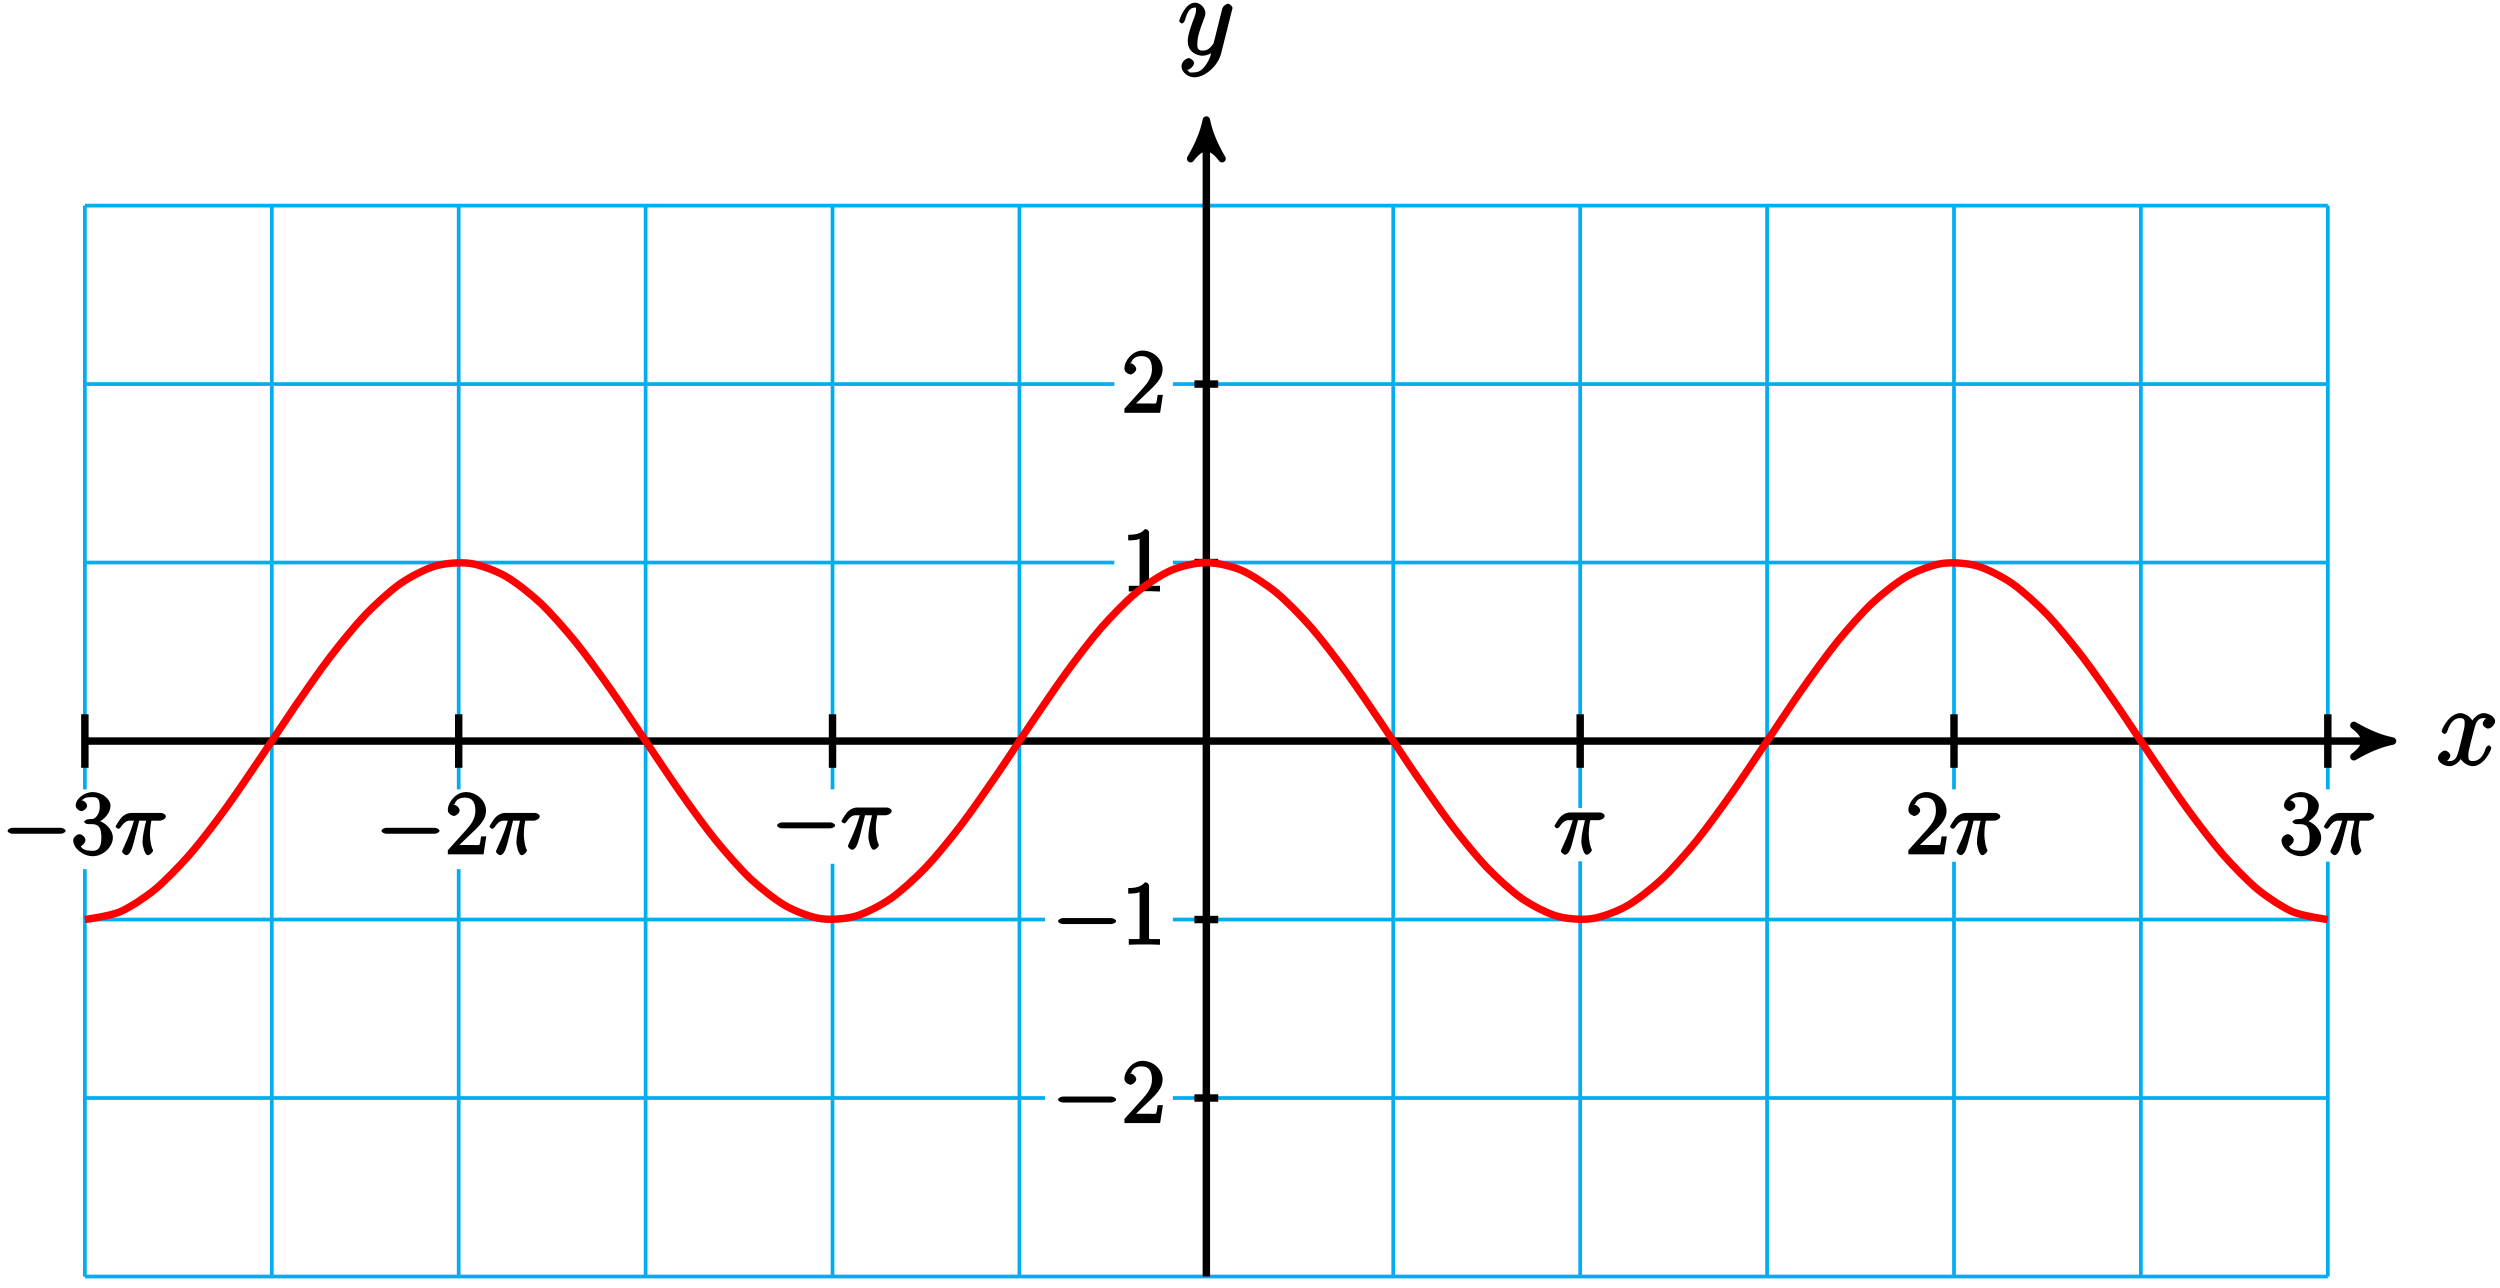
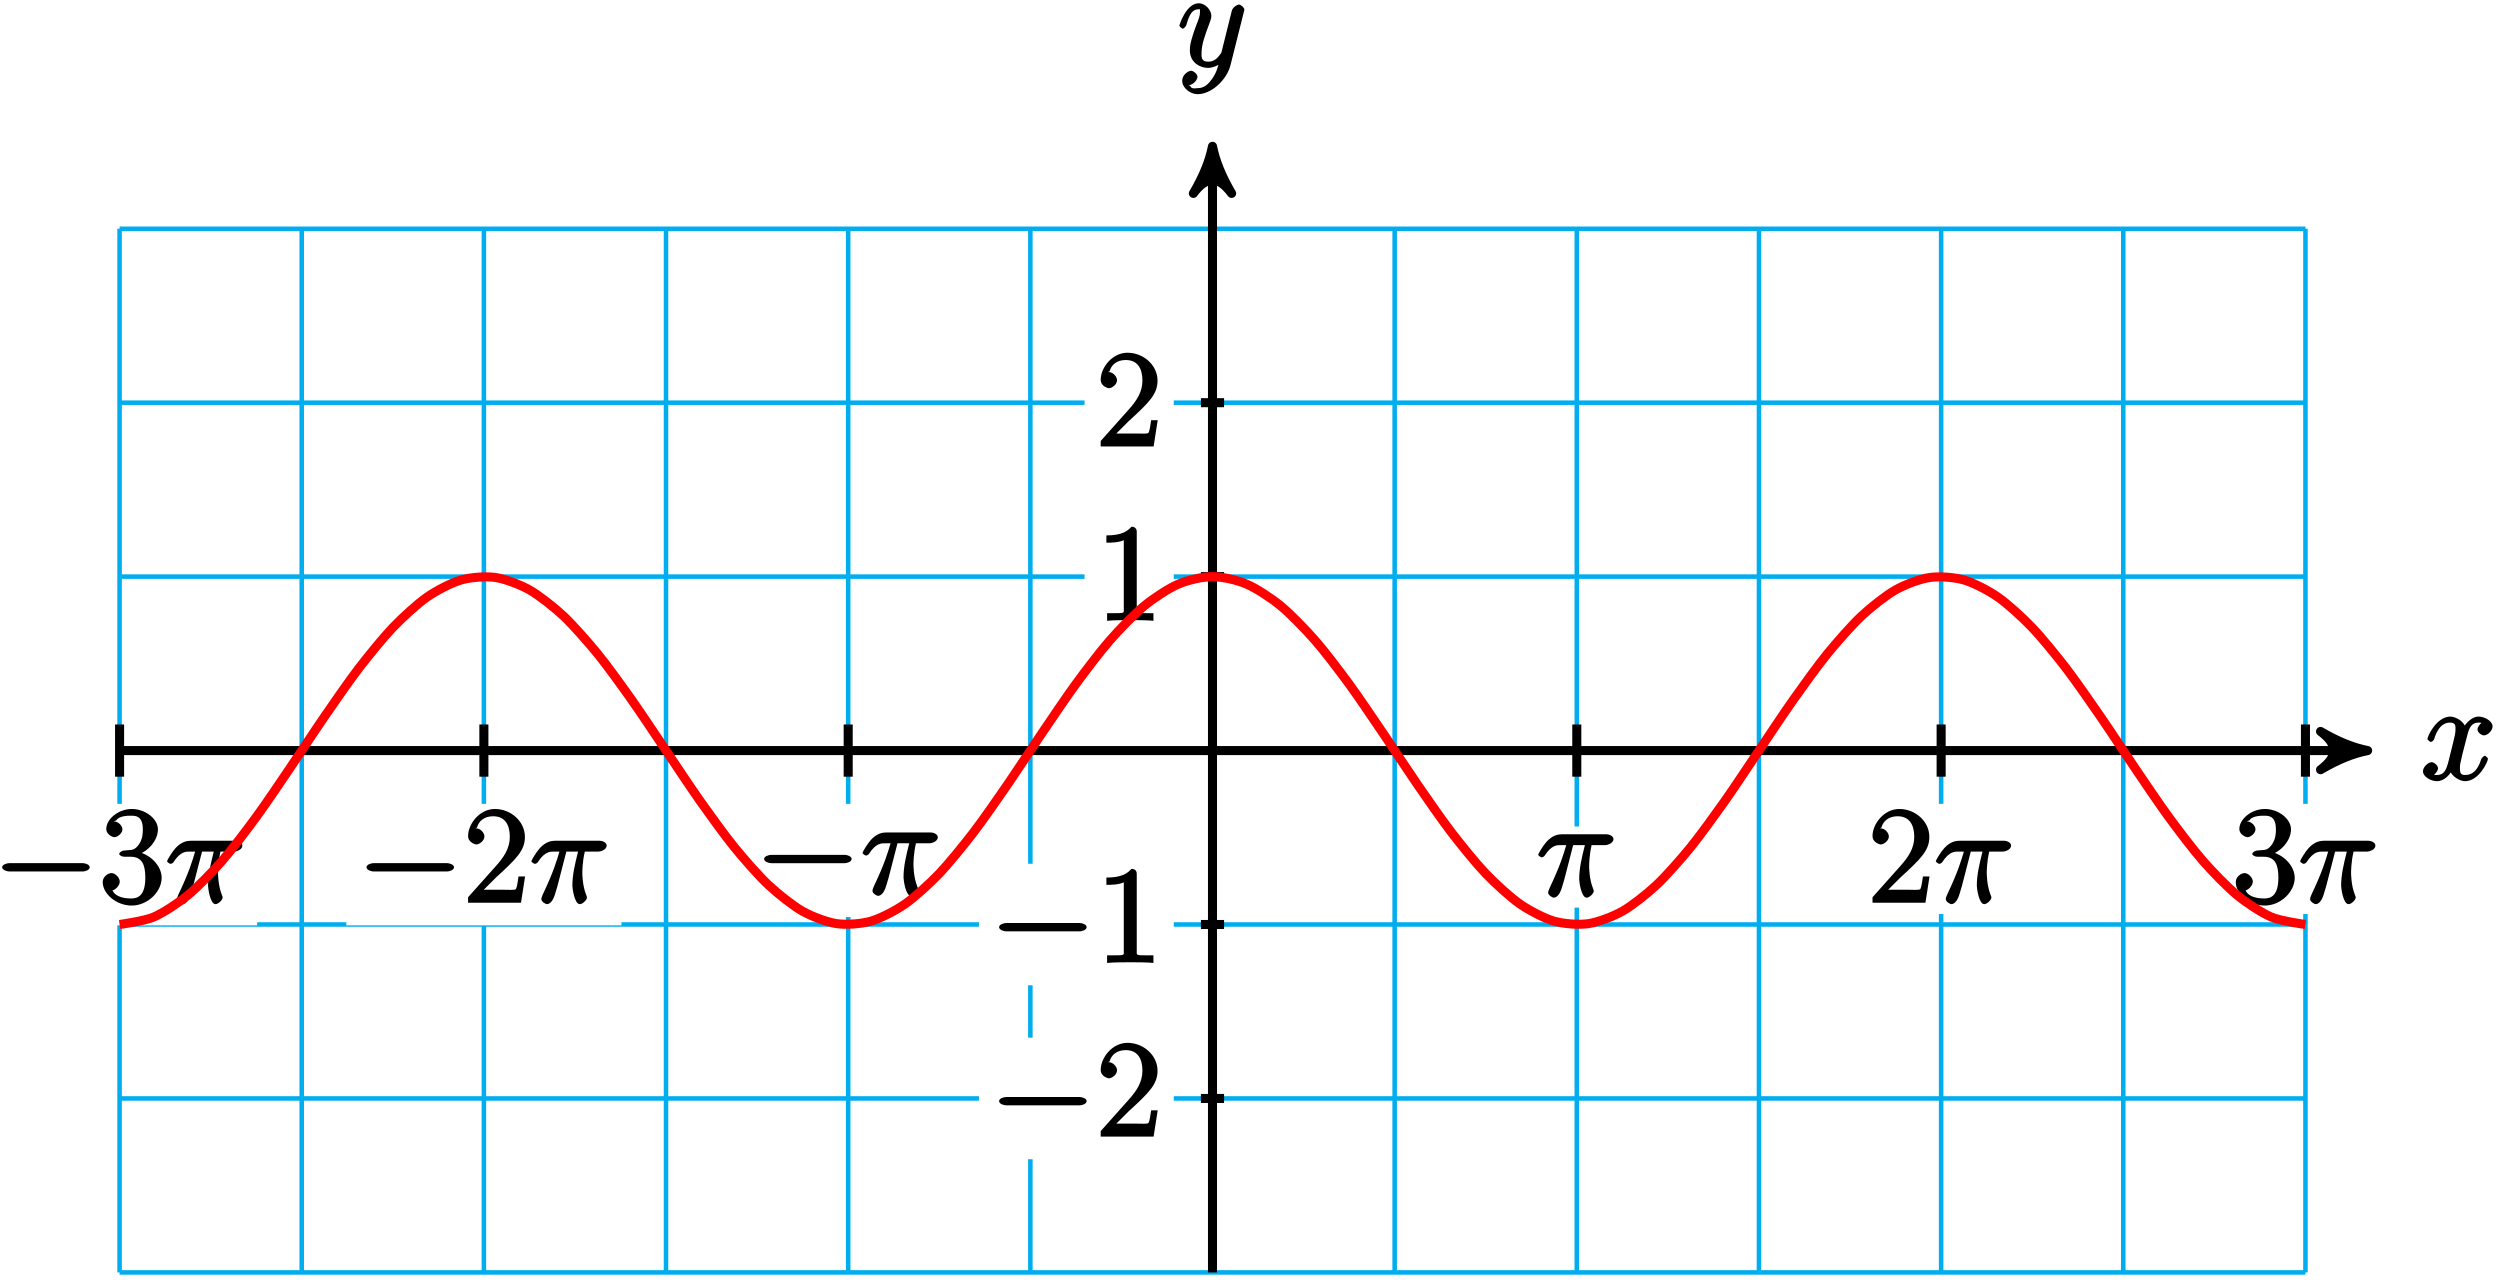
- <svg xmlns="http://www.w3.org/2000/svg" xmlns:xlink="http://www.w3.org/1999/xlink" width="268pt" height="138pt" viewBox="0 0 268 138" version="1.1">
+ <svg xmlns="http://www.w3.org/2000/svg" xmlns:xlink="http://www.w3.org/1999/xlink" width="220pt" height="113pt" viewBox="0 0 220 113" version="1.1">
  <defs>
    <g>
      <symbol overflow="visible" id="glyph0-0">
        <path style="stroke:none;" d="" />
      </symbol>
      <symbol overflow="visible" id="glyph0-1">
        <path style="stroke:none;" d="M 5.672 -5.172 C 5.281 -5.109 4.969 -4.656 4.969 -4.438 C 4.969 -4.141 5.359 -3.906 5.531 -3.906 C 5.891 -3.906 6.297 -4.359 6.297 -4.688 C 6.297 -5.188 5.562 -5.562 5.062 -5.562 C 4.344 -5.562 3.766 -4.703 3.656 -4.469 L 3.984 -4.469 C 3.703 -5.359 2.812 -5.562 2.594 -5.562 C 1.375 -5.562 0.562 -3.844 0.562 -3.578 C 0.562 -3.531 0.781 -3.328 0.859 -3.328 C 0.953 -3.328 1.094 -3.438 1.156 -3.578 C 1.562 -4.922 2.219 -5.031 2.562 -5.031 C 3.094 -5.031 3.031 -4.672 3.031 -4.391 C 3.031 -4.125 2.969 -3.844 2.828 -3.281 L 2.422 -1.641 C 2.234 -0.922 2.062 -0.422 1.422 -0.422 C 1.359 -0.422 1.172 -0.375 0.922 -0.531 L 0.812 -0.281 C 1.25 -0.359 1.5 -0.859 1.5 -1 C 1.5 -1.25 1.156 -1.547 0.938 -1.547 C 0.641 -1.547 0.172 -1.141 0.172 -0.75 C 0.172 -0.25 0.891 0.125 1.406 0.125 C 1.984 0.125 2.5 -0.375 2.75 -0.859 L 2.469 -0.969 C 2.672 -0.266 3.438 0.125 3.875 0.125 C 5.094 0.125 5.891 -1.594 5.891 -1.859 C 5.891 -1.906 5.688 -2.109 5.625 -2.109 C 5.516 -2.109 5.328 -1.906 5.297 -1.812 C 4.969 -0.75 4.453 -0.422 3.906 -0.422 C 3.484 -0.422 3.422 -0.578 3.422 -1.062 C 3.422 -1.328 3.469 -1.516 3.656 -2.312 L 4.078 -3.938 C 4.25 -4.656 4.5 -5.031 5.062 -5.031 C 5.078 -5.031 5.297 -5.062 5.547 -4.906 Z M 5.672 -5.172 " />
      </symbol>
      <symbol overflow="visible" id="glyph0-2">
        <path style="stroke:none;" d="M 3.031 1.094 C 2.703 1.547 2.359 1.906 1.766 1.906 C 1.625 1.906 1.203 2.031 1.109 1.703 C 0.906 1.641 0.969 1.641 0.984 1.641 C 1.344 1.641 1.75 1.188 1.75 0.906 C 1.75 0.641 1.359 0.375 1.188 0.375 C 0.984 0.375 0.406 0.688 0.406 1.266 C 0.406 1.875 1.094 2.438 1.766 2.438 C 2.969 2.438 4.328 1.188 4.656 -0.125 L 5.828 -4.797 C 5.844 -4.859 5.875 -4.922 5.875 -5 C 5.875 -5.172 5.562 -5.453 5.391 -5.453 C 5.281 -5.453 4.859 -5.25 4.766 -4.891 L 3.891 -1.375 C 3.828 -1.156 3.875 -1.25 3.781 -1.109 C 3.531 -0.781 3.266 -0.422 2.688 -0.422 C 2.016 -0.422 2.109 -0.922 2.109 -1.25 C 2.109 -1.922 2.438 -2.844 2.766 -3.703 C 2.891 -4.047 2.969 -4.219 2.969 -4.453 C 2.969 -4.953 2.453 -5.562 1.859 -5.562 C 0.766 -5.562 0.156 -3.688 0.156 -3.578 C 0.156 -3.531 0.375 -3.328 0.453 -3.328 C 0.562 -3.328 0.734 -3.531 0.781 -3.688 C 1.062 -4.703 1.359 -5.031 1.828 -5.031 C 1.938 -5.031 1.969 -5.172 1.969 -4.781 C 1.969 -4.469 1.844 -4.125 1.656 -3.672 C 1.078 -2.109 1.078 -1.703 1.078 -1.422 C 1.078 -0.281 2.062 0.125 2.656 0.125 C 3 0.125 3.531 -0.031 3.844 -0.344 L 3.688 -0.516 C 3.516 0.141 3.438 0.5 3.031 1.094 Z M 3.031 1.094 " />
      </symbol>
+       <symbol overflow="visible" id="glyph0-3">
+         <path style="stroke:none;" d="M 3.094 -4.5 L 4.25 -4.5 C 3.953 -3.312 3.75 -2.438 3.75 -1.484 C 3.75 -1.312 3.922 0.125 4.406 0.125 C 4.656 0.125 5.031 -0.25 5.031 -0.453 C 5.031 -0.516 5.031 -0.531 4.953 -0.719 C 4.625 -1.547 4.625 -2.562 4.625 -2.656 C 4.625 -2.719 4.625 -3.578 4.844 -4.5 L 6.062 -4.5 C 6.219 -4.5 6.766 -4.656 6.766 -5.031 C 6.766 -5.297 6.391 -5.453 6.172 -5.453 L 2.234 -5.453 C 1.953 -5.453 1.438 -5.406 0.891 -4.812 C 0.578 -4.469 0.141 -3.734 0.141 -3.656 C 0.141 -3.578 0.375 -3.422 0.438 -3.422 C 0.531 -3.422 0.641 -3.484 0.703 -3.562 C 1.328 -4.547 1.844 -4.5 2.141 -4.5 L 2.609 -4.5 C 2.391 -3.75 2.094 -2.719 1.141 -0.719 C 1.062 -0.531 1.016 -0.406 1.016 -0.328 C 1.016 -0.078 1.406 0.125 1.5 0.125 C 1.859 0.125 2.109 -0.328 2.25 -0.844 C 2.438 -1.453 2.438 -1.469 2.562 -1.953 L 3.219 -4.5 Z M 3.094 -4.5 " />
+       </symbol>
      <symbol overflow="visible" id="glyph1-0">
        <path style="stroke:none;" d="" />
      </symbol>
      <symbol overflow="visible" id="glyph1-1">
-         <path style="stroke:none;" d="M 6.297 -2.203 C 6.469 -2.203 6.828 -2.328 6.828 -2.516 C 6.828 -2.703 6.469 -2.844 6.297 -2.844 L 1.125 -2.844 C 0.969 -2.844 0.609 -2.703 0.609 -2.516 C 0.609 -2.328 0.969 -2.203 1.125 -2.203 Z M 6.297 -2.203 " />
+         <path style="stroke:none;" d="M 7.875 -2.75 C 8.078 -2.75 8.484 -2.875 8.484 -3.125 C 8.484 -3.359 8.078 -3.484 7.875 -3.484 L 1.406 -3.484 C 1.203 -3.484 0.781 -3.359 0.781 -3.125 C 0.781 -2.875 1.203 -2.75 1.406 -2.75 Z M 7.875 -2.75 " />
      </symbol>
      <symbol overflow="visible" id="glyph2-0">
        <path style="stroke:none;" d="" />
      </symbol>
      <symbol overflow="visible" id="glyph2-1">
-         <path style="stroke:none;" d="M 4.203 -1.922 L 3.844 -1.922 C 3.781 -1.594 3.766 -1.188 3.672 -1.031 C 3.609 -0.953 3.188 -1 2.891 -1 L 1.125 -1 L 1.25 -0.734 C 1.5 -0.953 2.078 -1.562 2.328 -1.781 C 3.781 -3.125 4.375 -3.734 4.375 -4.672 C 4.375 -5.781 3.344 -6.672 2.234 -6.672 C 1.125 -6.672 0.281 -5.562 0.281 -4.75 C 0.281 -4.25 0.891 -4.109 0.922 -4.109 C 1.125 -4.109 1.547 -4.406 1.547 -4.703 C 1.547 -4.969 1.188 -5.312 0.922 -5.312 C 0.828 -5.312 0.812 -5.312 1.016 -5.391 C 1.141 -5.797 1.484 -6.078 2.109 -6.078 C 2.922 -6.078 3.234 -5.562 3.234 -4.672 C 3.234 -3.859 2.828 -3.266 2.281 -2.656 L 0.281 -0.438 L 0.281 0 L 4.109 0 L 4.406 -1.922 Z M 4.203 -1.922 " />
+         <path style="stroke:none;" d="M 5.266 -2.312 L 4.859 -2.312 C 4.797 -1.953 4.75 -1.406 4.625 -1.203 C 4.547 -1.094 3.984 -1.141 3.625 -1.141 L 1.406 -1.141 L 1.516 -0.891 C 1.844 -1.156 2.562 -1.922 2.875 -2.219 C 4.703 -3.891 5.422 -4.609 5.422 -5.797 C 5.422 -7.172 4.172 -8.25 2.781 -8.25 C 1.406 -8.25 0.422 -6.906 0.422 -5.875 C 0.422 -5.266 1.109 -5.125 1.141 -5.125 C 1.406 -5.125 1.859 -5.453 1.859 -5.828 C 1.859 -6.172 1.484 -6.547 1.141 -6.547 C 1.047 -6.547 1.016 -6.547 1.203 -6.609 C 1.359 -7.203 1.859 -7.609 2.625 -7.609 C 3.641 -7.609 4.094 -6.891 4.094 -5.797 C 4.094 -4.781 3.562 -4 2.875 -3.234 L 0.422 -0.484 L 0.422 0 L 5.078 0 L 5.438 -2.312 Z M 5.266 -2.312 " />
      </symbol>
      <symbol overflow="visible" id="glyph2-2">
-         <path style="stroke:none;" d="M 2.922 -6.281 C 2.922 -6.5 2.75 -6.672 2.484 -6.672 C 2.203 -6.375 1.859 -6.062 0.688 -6.062 L 0.688 -5.469 C 1.094 -5.469 1.562 -5.469 1.906 -5.625 L 1.906 -0.891 C 1.906 -0.547 2.062 -0.594 1.219 -0.594 L 0.75 -0.594 L 0.75 0.016 C 1.188 -0.016 2.109 -0.016 2.422 -0.016 C 2.75 -0.016 3.656 -0.016 4.094 0.016 L 4.094 -0.594 L 3.625 -0.594 C 2.781 -0.594 2.922 -0.547 2.922 -0.891 Z M 2.922 -6.281 " />
+         <path style="stroke:none;" d="M 3.594 -7.812 C 3.594 -8.078 3.438 -8.25 3.125 -8.25 C 2.797 -7.875 2.312 -7.484 0.922 -7.484 L 0.922 -6.844 C 1.359 -6.844 1.953 -6.844 2.453 -7.062 L 2.453 -1.062 C 2.453 -0.641 2.578 -0.641 1.531 -0.641 L 0.984 -0.641 L 0.984 0.031 C 1.484 -0.031 2.641 -0.031 3.031 -0.031 C 3.438 -0.031 4.578 -0.031 5.062 0.031 L 5.062 -0.641 L 4.531 -0.641 C 3.484 -0.641 3.594 -0.641 3.594 -1.062 Z M 3.594 -7.812 " />
      </symbol>
      <symbol overflow="visible" id="glyph2-3">
-         <path style="stroke:none;" d="M 1.766 -3.75 C 1.594 -3.734 1.375 -3.562 1.375 -3.484 C 1.375 -3.391 1.609 -3.234 1.781 -3.234 L 2.219 -3.234 C 3.031 -3.234 3.219 -2.719 3.219 -1.797 C 3.219 -0.547 2.75 -0.375 2.281 -0.375 C 1.812 -0.375 1.203 -0.438 1.016 -0.859 C 1.062 -0.859 1.516 -1.188 1.516 -1.531 C 1.516 -1.812 1.141 -2.156 0.875 -2.156 C 0.641 -2.156 0.203 -1.859 0.203 -1.5 C 0.203 -0.656 1.25 0.203 2.297 0.203 C 3.438 0.203 4.453 -0.828 4.453 -1.781 C 4.453 -2.672 3.578 -3.516 2.656 -3.688 L 2.656 -3.359 C 3.484 -3.609 4.203 -4.453 4.203 -5.203 C 4.203 -5.953 3.234 -6.672 2.312 -6.672 C 1.359 -6.672 0.469 -5.922 0.469 -5.234 C 0.469 -4.844 0.953 -4.625 1.094 -4.625 C 1.297 -4.625 1.688 -4.922 1.688 -5.203 C 1.688 -5.516 1.297 -5.797 1.078 -5.797 C 1.016 -5.797 1 -5.797 1.312 -5.906 C 1.453 -6.172 2.234 -6.125 2.281 -6.125 C 2.594 -6.125 3.047 -6.141 3.047 -5.203 C 3.047 -5.016 3.062 -4.594 2.797 -4.188 C 2.5 -3.766 2.297 -3.781 2.047 -3.781 Z M 1.766 -3.75 " />
-       </symbol>
-       <symbol overflow="visible" id="glyph3-0">
-         <path style="stroke:none;" d="" />
-       </symbol>
-       <symbol overflow="visible" id="glyph3-1">
-         <path style="stroke:none;" d="M 2.484 -3.609 L 3.344 -3.609 C 3.125 -2.688 2.953 -1.984 2.953 -1.219 C 2.953 -1.094 3.141 0.094 3.531 0.094 C 3.734 0.094 4.078 -0.234 4.078 -0.406 C 4.078 -0.453 4.078 -0.469 4 -0.609 C 3.75 -1.266 3.75 -2.094 3.75 -2.156 C 3.75 -2.219 3.75 -2.891 3.906 -3.609 L 4.844 -3.609 C 4.969 -3.609 5.453 -3.766 5.453 -4.062 C 5.453 -4.281 5.109 -4.438 4.938 -4.438 L 1.781 -4.438 C 1.562 -4.438 1.125 -4.391 0.672 -3.922 C 0.438 -3.641 0.062 -3.016 0.062 -2.969 C 0.062 -2.906 0.297 -2.734 0.359 -2.734 C 0.422 -2.734 0.547 -2.812 0.594 -2.875 C 1.094 -3.656 1.469 -3.609 1.719 -3.609 L 2.031 -3.609 C 1.859 -3.047 1.625 -2.203 0.906 -0.672 C 0.828 -0.5 0.766 -0.359 0.766 -0.312 C 0.766 -0.109 1.125 0.094 1.203 0.094 C 1.484 0.094 1.734 -0.312 1.844 -0.703 C 2 -1.188 2 -1.219 2.094 -1.594 L 2.594 -3.609 Z M 2.484 -3.609 " />
+         <path style="stroke:none;" d="M 2.203 -4.594 C 2 -4.578 1.781 -4.406 1.781 -4.297 C 1.781 -4.188 2.016 -4.047 2.219 -4.047 L 2.766 -4.047 C 3.797 -4.047 4.078 -3.344 4.078 -2.203 C 4.078 -0.641 3.438 -0.375 2.844 -0.375 C 2.266 -0.375 1.453 -0.484 1.188 -1.094 C 1.328 -1.078 1.828 -1.438 1.828 -1.859 C 1.828 -2.219 1.422 -2.609 1.094 -2.609 C 0.797 -2.609 0.328 -2.281 0.328 -1.828 C 0.328 -0.766 1.547 0.25 2.875 0.25 C 4.297 0.25 5.516 -0.984 5.516 -2.188 C 5.516 -3.281 4.469 -4.297 3.328 -4.5 L 3.328 -4.203 C 4.359 -4.5 5.188 -5.516 5.188 -6.453 C 5.188 -7.406 4.047 -8.25 2.891 -8.25 C 1.703 -8.25 0.641 -7.359 0.641 -6.484 C 0.641 -6.016 1.188 -5.766 1.359 -5.766 C 1.609 -5.766 2.062 -6.094 2.062 -6.453 C 2.062 -6.844 1.609 -7.156 1.344 -7.156 C 1.281 -7.156 1.25 -7.156 1.531 -7.25 C 1.781 -7.703 2.797 -7.656 2.859 -7.656 C 3.25 -7.656 3.859 -7.625 3.859 -6.453 C 3.859 -6.234 3.875 -5.672 3.531 -5.156 C 3.172 -4.625 2.875 -4.641 2.562 -4.625 Z M 2.203 -4.594 " />
      </symbol>
    </g>
  </defs>
  <g id="surface1">
-     <path style="fill:none;stroke-width:0.399;stroke-linecap:butt;stroke-linejoin:miter;stroke:rgb(0%,67.839%,93.729%);stroke-opacity:1;stroke-miterlimit:10;" d="M -120.222 -57.404 L 120.223 -57.404 M -120.222 -38.267 L 120.223 -38.267 M -120.222 -19.134 L 120.223 -19.134 M -120.222 -0.001 L 120.223 -0.001 M -120.222 19.135 L 120.223 19.135 M -120.222 38.268 L 120.223 38.268 M -120.222 57.397 L 120.223 57.397 M -120.222 -57.404 L -120.222 57.401 M -100.183 -57.404 L -100.183 57.401 M -80.148 -57.404 L -80.148 57.401 M -60.109 -57.404 L -60.109 57.401 M -40.074 -57.404 L -40.074 57.401 M -20.039 -57.404 L -20.039 57.401 M 0 -57.404 L 0 57.401 M 20.035 -57.404 L 20.035 57.401 M 40.075 -57.404 L 40.075 57.401 M 60.11 -57.404 L 60.11 57.401 M 80.149 -57.404 L 80.149 57.401 M 100.184 -57.404 L 100.184 57.401 M 120.223 -57.404 L 120.223 57.401 " transform="matrix(1,0,0,-1,129.32,79.44)" />
-     <path style="fill:none;stroke-width:0.797;stroke-linecap:butt;stroke-linejoin:miter;stroke:rgb(0%,0%,0%);stroke-opacity:1;stroke-miterlimit:10;" d="M -120.222 -0.001 L 126.125 -0.001 " transform="matrix(1,0,0,-1,129.32,79.44)" />
-     <path style="fill-rule:nonzero;fill:rgb(0%,0%,0%);fill-opacity:1;stroke-width:0.797;stroke-linecap:butt;stroke-linejoin:round;stroke:rgb(0%,0%,0%);stroke-opacity:1;stroke-miterlimit:10;" d="M 1.035 -0.001 C -0.258 0.26 -1.555 0.776 -3.109 1.682 C -1.555 0.518 -1.555 -0.517 -3.109 -1.685 C -1.555 -0.779 -0.258 -0.259 1.035 -0.001 Z M 1.035 -0.001 " transform="matrix(1,0,0,-1,255.4452,79.44)" />
+     <path style="fill:none;stroke-width:0.399;stroke-linecap:butt;stroke-linejoin:miter;stroke:rgb(0%,67.839%,93.729%);stroke-opacity:1;stroke-miterlimit:10;" d="M -96.177 -45.923 L 96.179 -45.923 M -96.177 -30.614 L 96.179 -30.614 M -96.177 -15.305 L 96.179 -15.305 M -96.177 -0.001 L 96.179 -0.001 M -96.177 15.308 L 96.179 15.308 M -96.177 30.613 L 96.179 30.613 M -96.177 45.917 L 96.179 45.917 M -96.177 -45.923 L -96.177 45.921 M -80.149 -45.923 L -80.149 45.921 M -64.118 -45.923 L -64.118 45.921 M -48.091 -45.923 L -48.091 45.921 M -32.059 -45.923 L -32.059 45.921 M -16.028 -45.923 L -16.028 45.921 M -0.001 -45.923 L -0.001 45.921 M 16.03 -45.923 L 16.03 45.921 M 32.058 -45.923 L 32.058 45.921 M 48.089 -45.923 L 48.089 45.921 M 64.12 -45.923 L 64.12 45.921 M 80.148 -45.923 L 80.148 45.921 M 96.179 -45.923 L 96.179 45.921 " transform="matrix(1,0,0,-1,106.7,66.05)" />
+     <path style="fill:none;stroke-width:0.797;stroke-linecap:butt;stroke-linejoin:miter;stroke:rgb(0%,0%,0%);stroke-opacity:1;stroke-miterlimit:10;" d="M -96.177 -0.001 L 100.612 -0.001 " transform="matrix(1,0,0,-1,106.7,66.05)" />
+     <path style="fill-rule:nonzero;fill:rgb(0%,0%,0%);fill-opacity:1;stroke-width:0.797;stroke-linecap:butt;stroke-linejoin:round;stroke:rgb(0%,0%,0%);stroke-opacity:1;stroke-miterlimit:10;" d="M 1.038 -0.001 C -0.259 0.261 -1.552 0.777 -3.107 1.683 C -1.552 0.519 -1.552 -0.516 -3.107 -1.684 C -1.552 -0.778 -0.259 -0.259 1.038 -0.001 Z M 1.038 -0.001 " transform="matrix(1,0,0,-1,207.3141,66.05)" />
    <g style="fill:rgb(0%,0%,0%);fill-opacity:1;">
-       <use xlink:href="#glyph0-1" x="261.18" y="82.01" />
+       <use xlink:href="#glyph0-1" x="213.05" y="68.62" />
    </g>
-     <path style="fill:none;stroke-width:0.797;stroke-linecap:butt;stroke-linejoin:miter;stroke:rgb(0%,0%,0%);stroke-opacity:1;stroke-miterlimit:10;" d="M 0 -57.404 L 0 65.534 " transform="matrix(1,0,0,-1,129.32,79.44)" />
-     <path style="fill-rule:nonzero;fill:rgb(0%,0%,0%);fill-opacity:1;stroke-width:0.797;stroke-linecap:butt;stroke-linejoin:round;stroke:rgb(0%,0%,0%);stroke-opacity:1;stroke-miterlimit:10;" d="M 1.038 -0 C -0.259 0.258 -1.556 0.777 -3.107 1.683 C -1.556 0.519 -1.556 -0.52 -3.107 -1.684 C -1.556 -0.778 -0.259 -0.258 1.038 -0 Z M 1.038 -0 " transform="matrix(0,-1,-1,0,129.32,13.905)" />
+     <path style="fill:none;stroke-width:0.797;stroke-linecap:butt;stroke-linejoin:miter;stroke:rgb(0%,0%,0%);stroke-opacity:1;stroke-miterlimit:10;" d="M -0.001 -45.923 L -0.001 52.14 " transform="matrix(1,0,0,-1,106.7,66.05)" />
+     <path style="fill-rule:nonzero;fill:rgb(0%,0%,0%);fill-opacity:1;stroke-width:0.797;stroke-linecap:butt;stroke-linejoin:round;stroke:rgb(0%,0%,0%);stroke-opacity:1;stroke-miterlimit:10;" d="M 1.035 0.001 C -0.258 0.259 -1.555 0.778 -3.11 1.684 C -1.555 0.516 -1.555 -0.519 -3.11 -1.683 C -1.555 -0.777 -0.258 -0.261 1.035 0.001 Z M 1.035 0.001 " transform="matrix(0,-1,-1,0,106.7,13.90982)" />
    <g style="fill:rgb(0%,0%,0%);fill-opacity:1;">
-       <use xlink:href="#glyph0-2" x="126.25" y="5.85" />
+       <use xlink:href="#glyph0-2" x="103.63" y="5.85" />
    </g>
-     <path style="fill:none;stroke-width:0.797;stroke-linecap:butt;stroke-linejoin:miter;stroke:rgb(0%,0%,0%);stroke-opacity:1;stroke-miterlimit:10;" d="M 1.274 -38.267 L -1.277 -38.267 " transform="matrix(1,0,0,-1,129.32,79.44)" />
-     <path style=" stroke:none;fill-rule:nonzero;fill:rgb(100%,100%,100%);fill-opacity:1;" d="M 125.734 113.43 L 112.02 113.43 L 112.02 121.984 L 125.734 121.984 Z M 125.734 113.43 " />
+     <path style="fill:none;stroke-width:0.797;stroke-linecap:butt;stroke-linejoin:miter;stroke:rgb(0%,0%,0%);stroke-opacity:1;stroke-miterlimit:10;" d="M 1.019 -30.614 L -1.02 -30.614 " transform="matrix(1,0,0,-1,106.7,66.05)" />
+     <path style=" stroke:none;fill-rule:nonzero;fill:rgb(100%,100%,100%);fill-opacity:1;" d="M 86.145 102.012 L 103.289 102.012 L 103.289 91.316 L 86.145 91.316 Z M 86.145 102.012 " />
    <g style="fill:rgb(0%,0%,0%);fill-opacity:1;">
-       <use xlink:href="#glyph1-1" x="112.816" y="120.392" />
+       <use xlink:href="#glyph1-1" x="87.14" y="100.02" />
    </g>
    <g style="fill:rgb(0%,0%,0%);fill-opacity:1;">
-       <use xlink:href="#glyph2-1" x="120.256" y="120.392" />
+       <use xlink:href="#glyph2-1" x="96.44" y="100.02" />
    </g>
-     <path style="fill:none;stroke-width:0.797;stroke-linecap:butt;stroke-linejoin:miter;stroke:rgb(0%,0%,0%);stroke-opacity:1;stroke-miterlimit:10;" d="M 1.274 -19.134 L -1.277 -19.134 " transform="matrix(1,0,0,-1,129.32,79.44)" />
-     <path style=" stroke:none;fill-rule:nonzero;fill:rgb(100%,100%,100%);fill-opacity:1;" d="M 125.734 94.297 L 112.02 94.297 L 112.02 102.852 L 125.734 102.852 Z M 125.734 94.297 " />
+     <path style="fill:none;stroke-width:0.797;stroke-linecap:butt;stroke-linejoin:miter;stroke:rgb(0%,0%,0%);stroke-opacity:1;stroke-miterlimit:10;" d="M 1.019 -15.305 L -1.02 -15.305 " transform="matrix(1,0,0,-1,106.7,66.05)" />
+     <path style=" stroke:none;fill-rule:nonzero;fill:rgb(100%,100%,100%);fill-opacity:1;" d="M 86.145 86.703 L 103.289 86.703 L 103.289 76.012 L 86.145 76.012 Z M 86.145 86.703 " />
    <g style="fill:rgb(0%,0%,0%);fill-opacity:1;">
-       <use xlink:href="#glyph1-1" x="112.816" y="101.262" />
+       <use xlink:href="#glyph1-1" x="87.14" y="84.71" />
    </g>
    <g style="fill:rgb(0%,0%,0%);fill-opacity:1;">
-       <use xlink:href="#glyph2-2" x="120.256" y="101.262" />
+       <use xlink:href="#glyph2-2" x="96.44" y="84.71" />
    </g>
-     <path style="fill:none;stroke-width:0.797;stroke-linecap:butt;stroke-linejoin:miter;stroke:rgb(0%,0%,0%);stroke-opacity:1;stroke-miterlimit:10;" d="M 1.274 19.135 L -1.277 19.135 " transform="matrix(1,0,0,-1,129.32,79.44)" />
-     <path style=" stroke:none;fill-rule:nonzero;fill:rgb(100%,100%,100%);fill-opacity:1;" d="M 125.734 56.426 L 119.457 56.426 L 119.457 64.184 L 125.734 64.184 Z M 125.734 56.426 " />
+     <path style="fill:none;stroke-width:0.797;stroke-linecap:butt;stroke-linejoin:miter;stroke:rgb(0%,0%,0%);stroke-opacity:1;stroke-miterlimit:10;" d="M 1.019 15.308 L -1.02 15.308 " transform="matrix(1,0,0,-1,106.7,66.05)" />
+     <path style=" stroke:none;fill-rule:nonzero;fill:rgb(100%,100%,100%);fill-opacity:1;" d="M 95.441 55.59 L 103.289 55.59 L 103.289 45.895 L 95.441 45.895 Z M 95.441 55.59 " />
    <g style="fill:rgb(0%,0%,0%);fill-opacity:1;">
-       <use xlink:href="#glyph2-2" x="120.256" y="63.392" />
+       <use xlink:href="#glyph2-2" x="96.44" y="54.6" />
    </g>
-     <path style="fill:none;stroke-width:0.797;stroke-linecap:butt;stroke-linejoin:miter;stroke:rgb(0%,0%,0%);stroke-opacity:1;stroke-miterlimit:10;" d="M 1.274 38.268 L -1.277 38.268 " transform="matrix(1,0,0,-1,129.32,79.44)" />
-     <path style=" stroke:none;fill-rule:nonzero;fill:rgb(100%,100%,100%);fill-opacity:1;" d="M 125.734 37.293 L 119.457 37.293 L 119.457 45.051 L 125.734 45.051 Z M 125.734 37.293 " />
+     <path style="fill:none;stroke-width:0.797;stroke-linecap:butt;stroke-linejoin:miter;stroke:rgb(0%,0%,0%);stroke-opacity:1;stroke-miterlimit:10;" d="M 1.019 30.613 L -1.02 30.613 " transform="matrix(1,0,0,-1,106.7,66.05)" />
+     <path style=" stroke:none;fill-rule:nonzero;fill:rgb(100%,100%,100%);fill-opacity:1;" d="M 95.441 40.285 L 103.289 40.285 L 103.289 30.586 L 95.441 30.586 Z M 95.441 40.285 " />
    <g style="fill:rgb(0%,0%,0%);fill-opacity:1;">
-       <use xlink:href="#glyph2-1" x="120.256" y="44.252" />
+       <use xlink:href="#glyph2-1" x="96.44" y="39.29" />
    </g>
-     <path style="fill:none;stroke-width:0.797;stroke-linecap:butt;stroke-linejoin:miter;stroke:rgb(0%,0%,0%);stroke-opacity:1;stroke-miterlimit:10;" d="M 80.149 2.87 L 80.149 -2.869 " transform="matrix(1,0,0,-1,129.32,79.44)" />
-     <path style=" stroke:none;fill-rule:nonzero;fill:rgb(100%,100%,100%);fill-opacity:1;" d="M 215.434 84.621 L 203.504 84.621 L 203.504 92.379 L 215.434 92.379 Z M 215.434 84.621 " />
+     <path style="fill:none;stroke-width:0.797;stroke-linecap:butt;stroke-linejoin:miter;stroke:rgb(0%,0%,0%);stroke-opacity:1;stroke-miterlimit:10;" d="M 64.12 2.296 L 64.12 -2.298 " transform="matrix(1,0,0,-1,106.7,66.05)" />
+     <path style=" stroke:none;fill-rule:nonzero;fill:rgb(100%,100%,100%);fill-opacity:1;" d="M 163.363 80.434 L 178.277 80.434 L 178.277 70.738 L 163.363 70.738 Z M 163.363 80.434 " />
    <g style="fill:rgb(0%,0%,0%);fill-opacity:1;">
-       <use xlink:href="#glyph2-1" x="204.296" y="91.582" />
+       <use xlink:href="#glyph2-1" x="164.36" y="79.44" />
    </g>
    <g style="fill:rgb(0%,0%,0%);fill-opacity:1;">
-       <use xlink:href="#glyph3-1" x="208.976" y="91.582" />
+       <use xlink:href="#glyph0-3" x="170.21" y="79.44" />
    </g>
-     <path style="fill:none;stroke-width:0.797;stroke-linecap:butt;stroke-linejoin:miter;stroke:rgb(0%,0%,0%);stroke-opacity:1;stroke-miterlimit:10;" d="M -80.148 2.87 L -80.148 -2.869 " transform="matrix(1,0,0,-1,129.32,79.44)" />
-     <path style=" stroke:none;fill-rule:nonzero;fill:rgb(100%,100%,100%);fill-opacity:1;" d="M 58.859 84.621 L 39.488 84.621 L 39.488 93.176 L 58.859 93.176 Z M 58.859 84.621 " />
+     <path style="fill:none;stroke-width:0.797;stroke-linecap:butt;stroke-linejoin:miter;stroke:rgb(0%,0%,0%);stroke-opacity:1;stroke-miterlimit:10;" d="M -64.118 2.296 L -64.118 -2.298 " transform="matrix(1,0,0,-1,106.7,66.05)" />
+     <path style=" stroke:none;fill-rule:nonzero;fill:rgb(100%,100%,100%);fill-opacity:1;" d="M 30.473 81.43 L 54.688 81.43 L 54.688 70.738 L 30.473 70.738 Z M 30.473 81.43 " />
    <g style="fill:rgb(0%,0%,0%);fill-opacity:1;">
-       <use xlink:href="#glyph1-1" x="40.286" y="91.582" />
+       <use xlink:href="#glyph1-1" x="31.47" y="79.44" />
    </g>
    <g style="fill:rgb(0%,0%,0%);fill-opacity:1;">
-       <use xlink:href="#glyph2-1" x="47.726" y="91.582" />
+       <use xlink:href="#glyph2-1" x="40.77" y="79.44" />
    </g>
    <g style="fill:rgb(0%,0%,0%);fill-opacity:1;">
-       <use xlink:href="#glyph3-1" x="52.406" y="91.582" />
+       <use xlink:href="#glyph0-3" x="46.62" y="79.44" />
    </g>
-     <path style="fill:none;stroke-width:0.797;stroke-linecap:butt;stroke-linejoin:miter;stroke:rgb(0%,0%,0%);stroke-opacity:1;stroke-miterlimit:10;" d="M 120.223 2.87 L 120.223 -2.869 " transform="matrix(1,0,0,-1,129.32,79.44)" />
-     <path style=" stroke:none;fill-rule:nonzero;fill:rgb(100%,100%,100%);fill-opacity:1;" d="M 255.508 84.621 L 243.574 84.621 L 243.574 92.379 L 255.508 92.379 Z M 255.508 84.621 " />
+     <path style="fill:none;stroke-width:0.797;stroke-linecap:butt;stroke-linejoin:miter;stroke:rgb(0%,0%,0%);stroke-opacity:1;stroke-miterlimit:10;" d="M 96.179 2.296 L 96.179 -2.298 " transform="matrix(1,0,0,-1,106.7,66.05)" />
+     <path style=" stroke:none;fill-rule:nonzero;fill:rgb(100%,100%,100%);fill-opacity:1;" d="M 195.422 80.434 L 210.336 80.434 L 210.336 70.738 L 195.422 70.738 Z M 195.422 80.434 " />
    <g style="fill:rgb(0%,0%,0%);fill-opacity:1;">
-       <use xlink:href="#glyph2-3" x="244.376" y="91.582" />
+       <use xlink:href="#glyph2-3" x="196.42" y="79.44" />
    </g>
    <g style="fill:rgb(0%,0%,0%);fill-opacity:1;">
-       <use xlink:href="#glyph3-1" x="249.056" y="91.582" />
+       <use xlink:href="#glyph0-3" x="202.27" y="79.44" />
    </g>
-     <path style="fill:none;stroke-width:0.797;stroke-linecap:butt;stroke-linejoin:miter;stroke:rgb(0%,0%,0%);stroke-opacity:1;stroke-miterlimit:10;" d="M -120.222 2.87 L -120.222 -2.869 " transform="matrix(1,0,0,-1,129.32,79.44)" />
-     <path style=" stroke:none;fill-rule:nonzero;fill:rgb(100%,100%,100%);fill-opacity:1;" d="M 18.785 84.621 L -0.586 84.621 L -0.586 93.176 L 18.785 93.176 Z M 18.785 84.621 " />
+     <path style="fill:none;stroke-width:0.797;stroke-linecap:butt;stroke-linejoin:miter;stroke:rgb(0%,0%,0%);stroke-opacity:1;stroke-miterlimit:10;" d="M -96.177 2.296 L -96.177 -2.298 " transform="matrix(1,0,0,-1,106.7,66.05)" />
+     <path style=" stroke:none;fill-rule:nonzero;fill:rgb(100%,100%,100%);fill-opacity:1;" d="M -1.586 81.43 L 22.629 81.43 L 22.629 70.738 L -1.586 70.738 Z M -1.586 81.43 " />
    <g style="fill:rgb(0%,0%,0%);fill-opacity:1;">
-       <use xlink:href="#glyph1-1" x="0.206" y="91.582" />
+       <use xlink:href="#glyph1-1" x="-0.59" y="79.44" />
    </g>
    <g style="fill:rgb(0%,0%,0%);fill-opacity:1;">
-       <use xlink:href="#glyph2-3" x="7.646" y="91.582" />
+       <use xlink:href="#glyph2-3" x="8.71" y="79.44" />
    </g>
    <g style="fill:rgb(0%,0%,0%);fill-opacity:1;">
-       <use xlink:href="#glyph3-1" x="12.326" y="91.582" />
+       <use xlink:href="#glyph0-3" x="14.56" y="79.44" />
    </g>
-     <path style="fill:none;stroke-width:0.797;stroke-linecap:butt;stroke-linejoin:miter;stroke:rgb(0%,0%,0%);stroke-opacity:1;stroke-miterlimit:10;" d="M -40.074 2.87 L -40.074 -2.869 " transform="matrix(1,0,0,-1,129.32,79.44)" />
-     <path style=" stroke:none;fill-rule:nonzero;fill:rgb(100%,100%,100%);fill-opacity:1;" d="M 96.59 84.621 L 81.902 84.621 L 81.902 92.594 L 96.59 92.594 Z M 96.59 84.621 " />
+     <path style="fill:none;stroke-width:0.797;stroke-linecap:butt;stroke-linejoin:miter;stroke:rgb(0%,0%,0%);stroke-opacity:1;stroke-miterlimit:10;" d="M -32.059 2.296 L -32.059 -2.298 " transform="matrix(1,0,0,-1,106.7,66.05)" />
+     <path style=" stroke:none;fill-rule:nonzero;fill:rgb(100%,100%,100%);fill-opacity:1;" d="M 65.461 80.699 L 83.82 80.699 L 83.82 70.738 L 65.461 70.738 Z M 65.461 80.699 " />
    <g style="fill:rgb(0%,0%,0%);fill-opacity:1;">
-       <use xlink:href="#glyph1-1" x="82.696" y="91.002" />
+       <use xlink:href="#glyph1-1" x="66.46" y="78.71" />
    </g>
    <g style="fill:rgb(0%,0%,0%);fill-opacity:1;">
-       <use xlink:href="#glyph3-1" x="90.136" y="91.002" />
+       <use xlink:href="#glyph0-3" x="75.76" y="78.71" />
    </g>
-     <path style="fill:none;stroke-width:0.797;stroke-linecap:butt;stroke-linejoin:miter;stroke:rgb(0%,0%,0%);stroke-opacity:1;stroke-miterlimit:10;" d="M 40.075 2.87 L 40.075 -2.869 " transform="matrix(1,0,0,-1,129.32,79.44)" />
-     <path style=" stroke:none;fill-rule:nonzero;fill:rgb(100%,100%,100%);fill-opacity:1;" d="M 173.02 86.613 L 165.77 86.613 L 165.77 92.328 L 173.02 92.328 Z M 173.02 86.613 " />
+     <path style="fill:none;stroke-width:0.797;stroke-linecap:butt;stroke-linejoin:miter;stroke:rgb(0%,0%,0%);stroke-opacity:1;stroke-miterlimit:10;" d="M 32.058 2.296 L 32.058 -2.298 " transform="matrix(1,0,0,-1,106.7,66.05)" />
+     <path style=" stroke:none;fill-rule:nonzero;fill:rgb(100%,100%,100%);fill-opacity:1;" d="M 134.227 79.871 L 143.289 79.871 L 143.289 72.73 L 134.227 72.73 Z M 134.227 79.871 " />
    <g style="fill:rgb(0%,0%,0%);fill-opacity:1;">
-       <use xlink:href="#glyph3-1" x="166.566" y="91.532" />
+       <use xlink:href="#glyph0-3" x="135.22" y="78.87" />
    </g>
-     <path style="fill:none;stroke-width:0.797;stroke-linecap:butt;stroke-linejoin:miter;stroke:rgb(100%,0%,0%);stroke-opacity:1;stroke-miterlimit:10;" d="M -120.222 -19.134 C -120.222 -19.134 -117.507 -18.755 -116.465 -18.31 C -115.422 -17.861 -113.75 -16.767 -112.707 -15.908 C -111.668 -15.052 -109.996 -13.33 -108.953 -12.138 C -107.91 -10.947 -106.238 -8.748 -105.195 -7.322 C -104.152 -5.9 -102.48 -3.408 -101.437 -1.876 C -100.394 -0.341 -98.722 2.221 -97.683 3.733 C -96.64 5.245 -94.968 7.659 -93.925 9.018 C -92.882 10.377 -91.211 12.44 -90.168 13.53 C -89.125 14.62 -87.453 16.147 -86.41 16.874 C -85.367 17.6 -83.695 18.463 -82.656 18.764 C -81.613 19.065 -79.941 19.194 -78.898 19.042 C -77.855 18.889 -76.183 18.268 -75.14 17.678 C -74.097 17.088 -72.425 15.768 -71.382 14.792 C -70.343 13.815 -68.672 11.913 -67.629 10.631 C -66.586 9.35 -64.914 7.034 -63.871 5.557 C -62.828 4.085 -61.156 1.545 -60.113 0.003 C -59.07 -1.537 -57.398 -4.076 -56.355 -5.548 C -55.316 -7.025 -53.644 -9.345 -52.601 -10.626 C -51.558 -11.908 -49.886 -13.81 -48.843 -14.787 C -47.8 -15.763 -46.129 -17.083 -45.086 -17.673 C -44.043 -18.263 -42.371 -18.888 -41.332 -19.04 C -40.289 -19.193 -38.617 -19.068 -37.574 -18.767 C -36.531 -18.466 -34.859 -17.603 -33.816 -16.876 C -32.773 -16.15 -31.101 -14.623 -30.058 -13.533 C -29.015 -12.443 -27.347 -10.384 -26.304 -9.025 C -25.261 -7.665 -23.59 -5.251 -22.547 -3.74 C -21.504 -2.228 -19.832 0.335 -18.789 1.87 C -17.746 3.401 -16.074 5.889 -15.031 7.315 C -13.992 8.741 -12.32 10.94 -11.277 12.131 C -10.234 13.323 -8.562 15.049 -7.519 15.905 C -6.476 16.76 -4.804 17.858 -3.761 18.307 C -2.718 18.756 -1.047 19.131 -0.007 19.135 C 1.035 19.135 2.707 18.76 3.75 18.311 C 4.793 17.866 6.465 16.768 7.508 15.913 C 8.551 15.057 10.223 13.335 11.266 12.147 C 12.309 10.956 13.981 8.752 15.02 7.331 C 16.063 5.909 17.735 3.417 18.778 1.885 C 19.821 0.35 21.492 -2.212 22.535 -3.724 C 23.578 -5.236 25.25 -7.65 26.293 -9.009 C 27.332 -10.369 29.004 -12.431 30.047 -13.521 C 31.09 -14.611 32.762 -16.142 33.805 -16.869 C 34.848 -17.595 36.52 -18.462 37.563 -18.763 C 38.606 -19.064 40.278 -19.193 41.321 -19.04 C 42.36 -18.892 44.032 -18.271 45.075 -17.681 C 46.117 -17.091 47.789 -15.775 48.832 -14.798 C 49.875 -13.822 51.547 -11.919 52.59 -10.638 C 53.633 -9.361 55.305 -7.04 56.344 -5.568 C 57.387 -4.091 59.059 -1.552 60.102 -0.013 C 61.145 1.53 62.817 4.065 63.86 5.542 C 64.903 7.018 66.575 9.338 67.618 10.62 C 68.66 11.901 70.328 13.803 71.371 14.78 C 72.414 15.76 74.086 17.081 75.129 17.67 C 76.172 18.26 77.844 18.889 78.887 19.038 C 79.93 19.19 81.602 19.069 82.645 18.768 C 83.684 18.467 85.356 17.608 86.399 16.881 C 87.442 16.155 89.114 14.627 90.157 13.542 C 91.2 12.452 92.871 10.393 93.914 9.034 C 94.957 7.674 96.629 5.26 97.668 3.749 C 98.711 2.237 100.383 -0.326 101.426 -1.861 C 102.469 -3.392 104.141 -5.884 105.184 -7.306 C 106.227 -8.732 107.899 -10.931 108.942 -12.126 C 109.985 -13.318 111.657 -15.04 112.696 -15.9 C 113.739 -16.755 115.41 -17.857 116.453 -18.306 C 117.496 -18.755 120.211 -19.134 120.211 -19.134 " transform="matrix(1,0,0,-1,129.32,79.44)" />
+     <path style="fill:none;stroke-width:0.797;stroke-linecap:butt;stroke-linejoin:miter;stroke:rgb(100%,0%,0%);stroke-opacity:1;stroke-miterlimit:10;" d="M -96.177 -15.305 C -96.177 -15.305 -94.009 -15.005 -93.173 -14.649 C -92.341 -14.29 -91.001 -13.411 -90.169 -12.727 C -89.333 -12.044 -87.997 -10.665 -87.161 -9.712 C -86.329 -8.759 -84.989 -6.997 -84.157 -5.856 C -83.321 -4.72 -81.985 -2.727 -81.153 -1.501 C -80.317 -0.274 -78.981 1.777 -78.145 2.984 C -77.313 4.195 -75.973 6.128 -75.141 7.214 C -74.305 8.3 -72.97 9.952 -72.134 10.823 C -71.302 11.695 -69.962 12.917 -69.13 13.499 C -68.294 14.081 -66.958 14.773 -66.126 15.011 C -65.29 15.253 -63.954 15.355 -63.118 15.234 C -62.286 15.113 -60.946 14.613 -60.114 14.144 C -59.278 13.671 -57.942 12.616 -57.106 11.835 C -56.274 11.05 -54.938 9.53 -54.102 8.507 C -53.266 7.48 -51.93 5.624 -51.098 4.445 C -50.263 3.265 -48.927 1.238 -48.091 0.003 C -47.259 -1.231 -45.919 -3.259 -45.087 -4.438 C -44.251 -5.618 -42.915 -7.473 -42.079 -8.501 C -41.247 -9.524 -39.911 -11.048 -39.075 -11.829 C -38.243 -12.61 -36.903 -13.669 -36.071 -14.141 C -35.235 -14.61 -33.899 -15.11 -33.063 -15.231 C -32.231 -15.352 -30.891 -15.255 -30.059 -15.012 C -29.223 -14.774 -27.887 -14.083 -27.052 -13.501 C -26.22 -12.919 -24.884 -11.7 -24.048 -10.829 C -23.216 -9.954 -21.876 -8.305 -21.044 -7.22 C -20.208 -6.134 -18.872 -4.2 -18.036 -2.993 C -17.204 -1.782 -15.864 0.269 -15.032 1.495 C -14.196 2.722 -12.86 4.714 -12.028 5.851 C -11.192 6.991 -9.856 8.753 -9.02 9.706 C -8.188 10.659 -6.848 12.038 -6.016 12.722 C -5.18 13.409 -3.845 14.288 -3.009 14.644 C -2.177 15.003 -0.837 15.308 -0.005 15.308 C 0.831 15.308 2.167 15.007 2.999 14.648 C 3.835 14.292 5.171 13.417 6.007 12.73 C 6.839 12.046 8.179 10.667 9.011 9.714 C 9.847 8.765 11.183 7.003 12.019 5.862 C 12.851 4.726 14.187 2.734 15.023 1.507 C 15.855 0.28 17.195 -1.77 18.027 -2.977 C 18.863 -4.188 20.198 -6.122 21.034 -7.208 C 21.866 -8.294 23.206 -9.946 24.038 -10.817 C 24.874 -11.688 26.21 -12.915 27.046 -13.497 C 27.878 -14.075 29.214 -14.77 30.05 -15.009 C 30.882 -15.251 32.222 -15.352 33.054 -15.235 C 33.89 -15.114 35.226 -14.614 36.062 -14.145 C 36.894 -13.673 38.234 -12.618 39.066 -11.837 C 39.902 -11.055 41.237 -9.536 42.073 -8.512 C 42.905 -7.489 44.241 -5.634 45.077 -4.454 C 45.909 -3.274 47.249 -1.243 48.081 -0.009 C 48.917 1.222 50.253 3.253 51.089 4.433 C 51.921 5.612 53.261 7.468 54.093 8.495 C 54.929 9.519 56.265 11.042 57.097 11.823 C 57.933 12.609 59.269 13.663 60.105 14.136 C 60.937 14.609 62.277 15.109 63.109 15.23 C 63.945 15.355 65.28 15.253 66.116 15.015 C 66.948 14.777 68.288 14.085 69.12 13.503 C 69.956 12.925 71.292 11.702 72.124 10.831 C 72.96 9.96 74.296 8.312 75.132 7.226 C 75.964 6.14 77.304 4.206 78.136 2.999 C 78.972 1.788 80.308 -0.259 81.144 -1.489 C 81.976 -2.716 83.312 -4.704 84.148 -5.845 C 84.98 -6.985 86.32 -8.747 87.152 -9.7 C 87.987 -10.653 89.323 -12.032 90.159 -12.72 C 90.991 -13.407 92.331 -14.286 93.163 -14.645 C 93.999 -15.001 96.171 -15.305 96.171 -15.305 " transform="matrix(1,0,0,-1,106.7,66.05)" />
  </g>
</svg>
